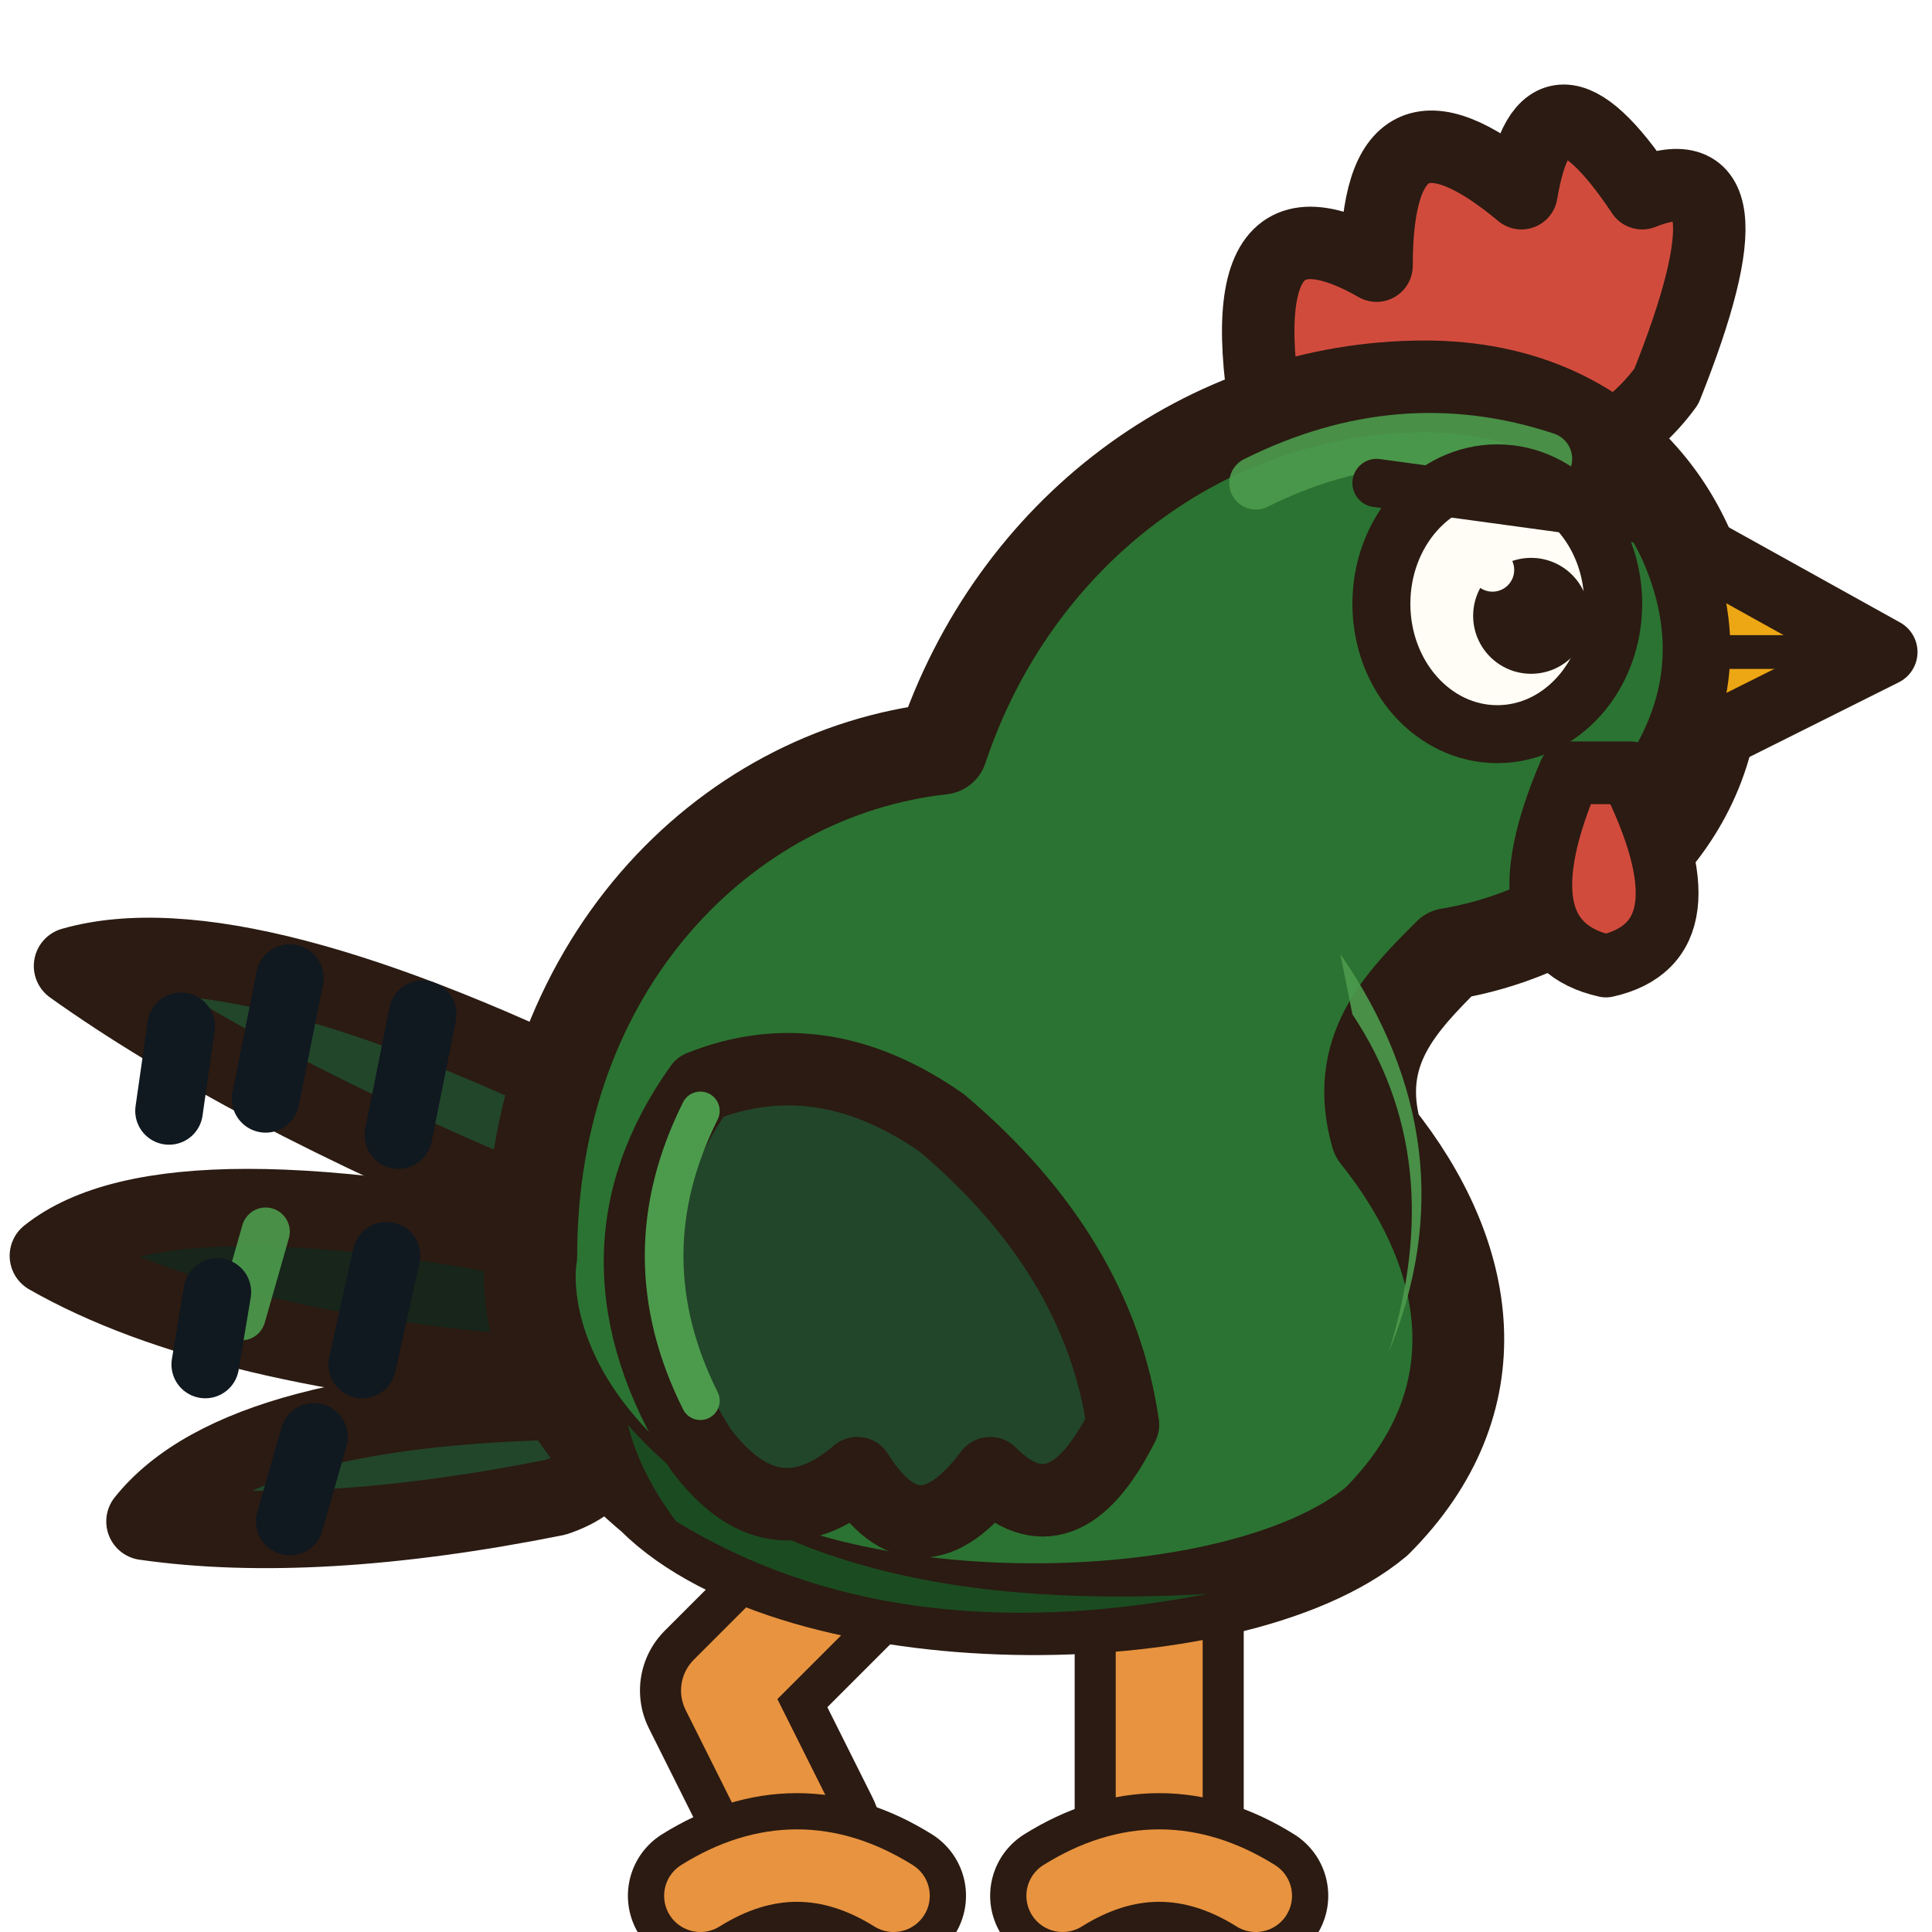
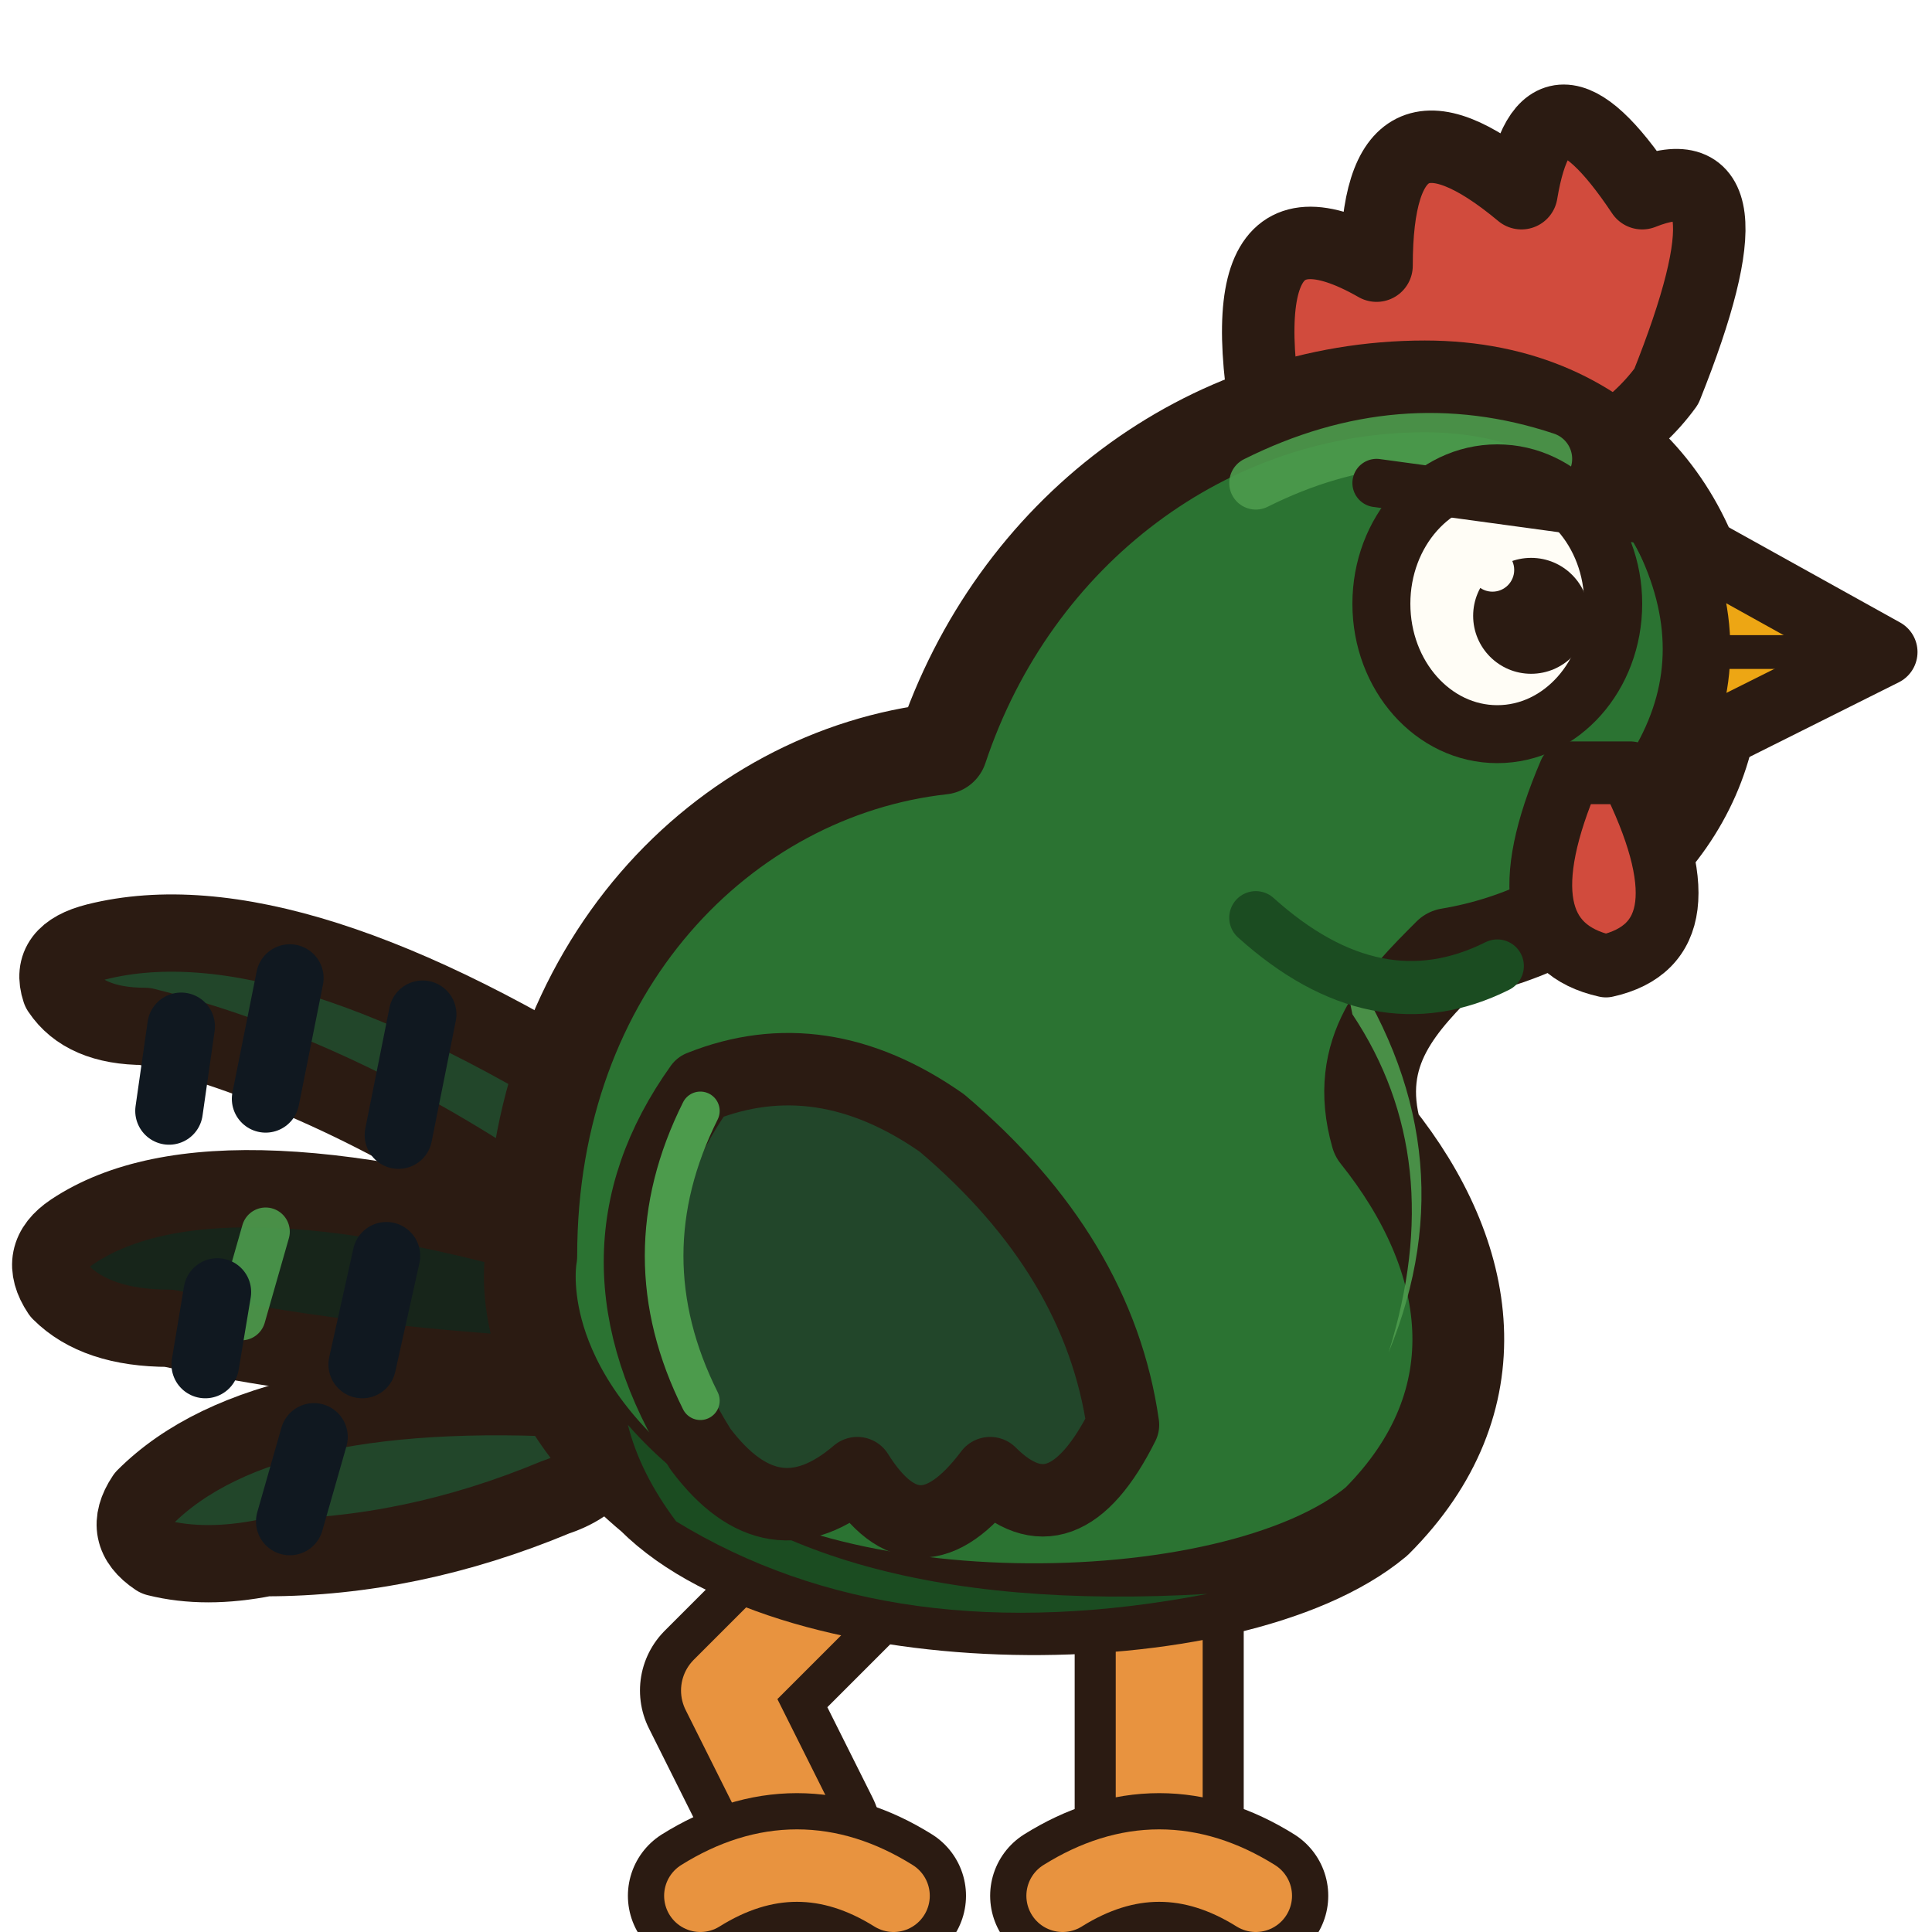
<svg xmlns="http://www.w3.org/2000/svg" viewBox="0 0 80 80">
  <g stroke-linejoin="round" stroke-linecap="round">
    <path d="M53,20 Q50,7 57,11 Q57,3 63,8 Q64,2 68,8 Q73,6 69,16 Q65,21.5 53,20 Z" fill="#D14B3D" stroke="#2B1B12" stroke-width="3" />
-     <path d="M26,46 Q10,38 3,40 Q10,45 22,50 Q26,50.5 26,46 Z" fill="#22462A" stroke="#2B1B12" stroke-width="3.2" />
-     <path d="M25,52 Q7,48 2,52 Q9,56 23,57 Q26,56 25,52 Z" fill="#17251A" stroke="#2B1B12" stroke-width="3.2" />
-     <path d="M25,58 Q10,58 6,63 Q13,64 23,62 Q26,61 25,58 Z" fill="#22462A" stroke="#2B1B12" stroke-width="3.2" />
+     <path d="M26,46 Q12,37 4,39 Q2,39.5 2.5,41 Q3.5,42.5 6,42.5 Q14,44.5 22,50 Q26,51 26,46 Z" fill="#22462A" stroke="#2B1B12" stroke-width="3.2" />
+     <path d="M25,52 Q9,47 3,51 Q1.5,52 2.5,53.5 Q4,55 7,55 Q14,56.5 23,57 Q26,56 25,52 Z" fill="#17251A" stroke="#2B1B12" stroke-width="3.2" />
+     <path d="M25,58 Q11,57 6,62 Q5,63.5 6.5,64.5 Q8.5,65 11,64.5 Q17,64.5 23,62 Q26,61 25,58 Z" fill="#22462A" stroke="#2B1B12" stroke-width="3.2" />
    <path d="M12,40.5 L11,45.5" stroke="#101820" stroke-width="2.8" />
    <path d="M17.5,42 L16.5,47" stroke="#101820" stroke-width="2.8" />
    <path d="M7.5,42.5 L7,46" stroke="#101820" stroke-width="2.8" />
    <path d="M11,51 L10,54.5" stroke="#4C9B4C" stroke-width="2" opacity="0.9" />
    <path d="M16,52 L15,56.5" stroke="#101820" stroke-width="2.8" />
    <path d="M9,53.5 L8.5,56.5" stroke="#101820" stroke-width="2.8" />
    <path d="M13,59.5 L12,63" stroke="#101820" stroke-width="2.8" />
    <path d="M36,64 L30,70 L33,76" fill="none" stroke="#2B1B12" stroke-width="7" />
    <path d="M36,64 L30,70 L33,76" fill="none" stroke="#E8933F" stroke-width="3.6" />
    <path d="M29,78.5 Q33,76 37,78.5" stroke="#2B1B12" stroke-width="6" />
    <path d="M29,78.5 Q33,76 37,78.5" stroke="#E8933F" stroke-width="3" />
    <path d="M48,64 L48,76" stroke="#2B1B12" stroke-width="7" />
    <path d="M48,64 L48,76" stroke="#E8933F" stroke-width="3.6" />
    <path d="M44,78.5 Q48,76 52,78.5" stroke="#2B1B12" stroke-width="6" />
    <path d="M44,78.5 Q48,76 52,78.5" stroke="#E8933F" stroke-width="3" />
    <path d="M22,52 C22,40 30,32 39,31 C42,22 50,16 59,16 C67,16 71,22 71,28 C71,34 66,38.5 60,39.5 C58,41.5 56,43.5 57,47 C61,52 62,58 57,63 C51,68 33,68 27,62 C21,57 22,52 22,52 Z" fill="#2B7332" stroke="#2B1B12" stroke-width="3.8" />
    <path d="M26,59 Q33,67 50,66 Q37,68.5 28,63 Q26.5,61 26,59 Z" fill="#1B4C21" />
    <path d="M56,42 Q60,48 57.5,56 Q61,47.5 55.5,39.5 Z" fill="#4C9B4C" opacity="0.9" />
    <path d="M32,52 Q36,54 40,53" stroke="#4C9B4C" stroke-width="1.6" fill="none" opacity="0.8" />
    <path d="M30,57 Q34,59 38,58" stroke="#4C9B4C" stroke-width="1.6" fill="none" opacity="0.8" />
    <path d="M29,45 Q24,52 29,60 Q32,64 35.5,61 Q38,65 41,61 Q44,64 46.5,59 Q45.5,52 39,46.5 Q34,43 29,45 Z" fill="#22462A" stroke="#2B1B12" stroke-width="3" />
    <path d="M29,46 Q26,52 29,58" stroke="#4C9B4C" stroke-width="1.6" fill="none" />
    <path d="M52,20 Q58,17 64,19" stroke="#4C9B4C" stroke-width="2.2" fill="none" opacity="0.9" />
+     <path d="M52,38 Q57,42.5 62,40" stroke="#1B4C21" stroke-width="2.2" fill="none" />
    <path d="M69,22 L78,27 L69,31.5 Q71.5,27 69,22 Z" fill="#EDA614" stroke="#2B1B12" stroke-width="2.8" />
    <path d="M70,27 L76,27" stroke="#2B1B12" stroke-width="1.4" />
    <path d="M65,32 Q62,39 66.5,40 Q71,39 67.5,32 Z" fill="#D14B3D" stroke="#2B1B12" stroke-width="2.6" />
    <ellipse cx="62" cy="25" rx="4.8" ry="5.4" fill="#FFFDF6" stroke="#2B1B12" stroke-width="2.4" />
    <circle cx="63.4" cy="25.5" r="2.4" fill="#2B1B12" />
    <circle cx="61.8" cy="23.6" r="0.9" fill="#FFFDF6" />
    <path d="M57,20 L68,21.5" stroke="#2B1B12" stroke-width="2" />
  </g>
</svg>
